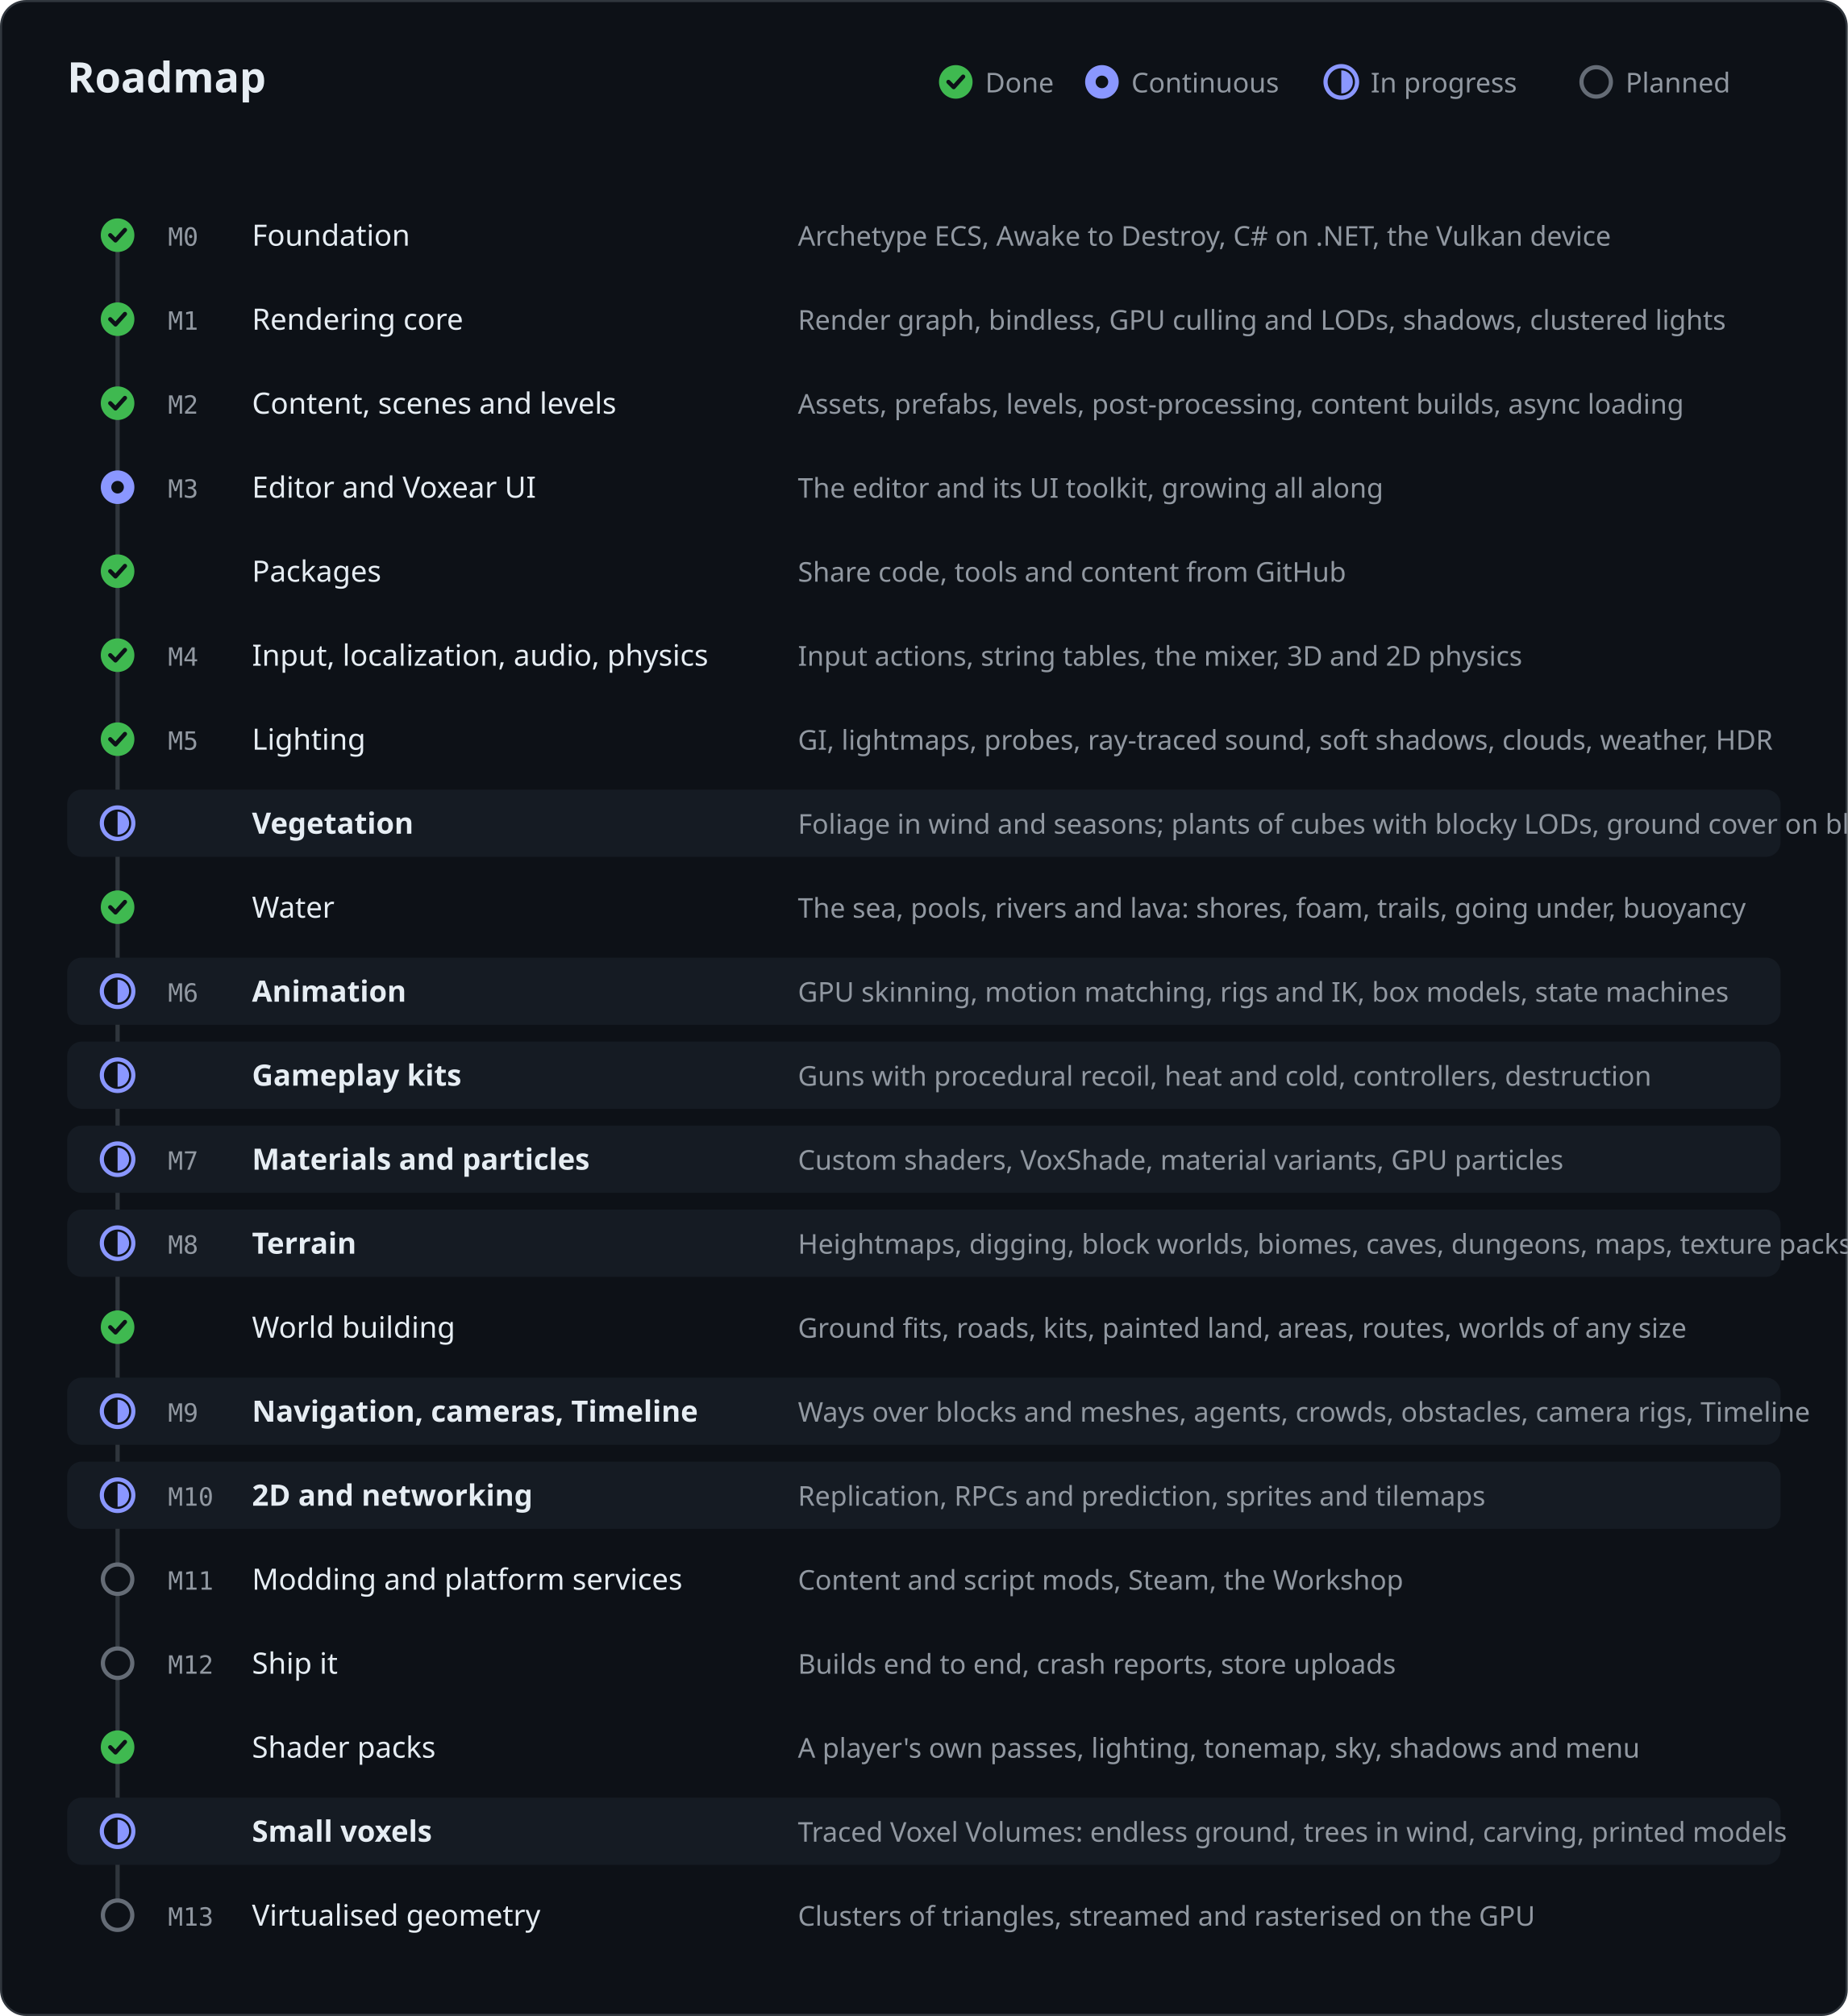
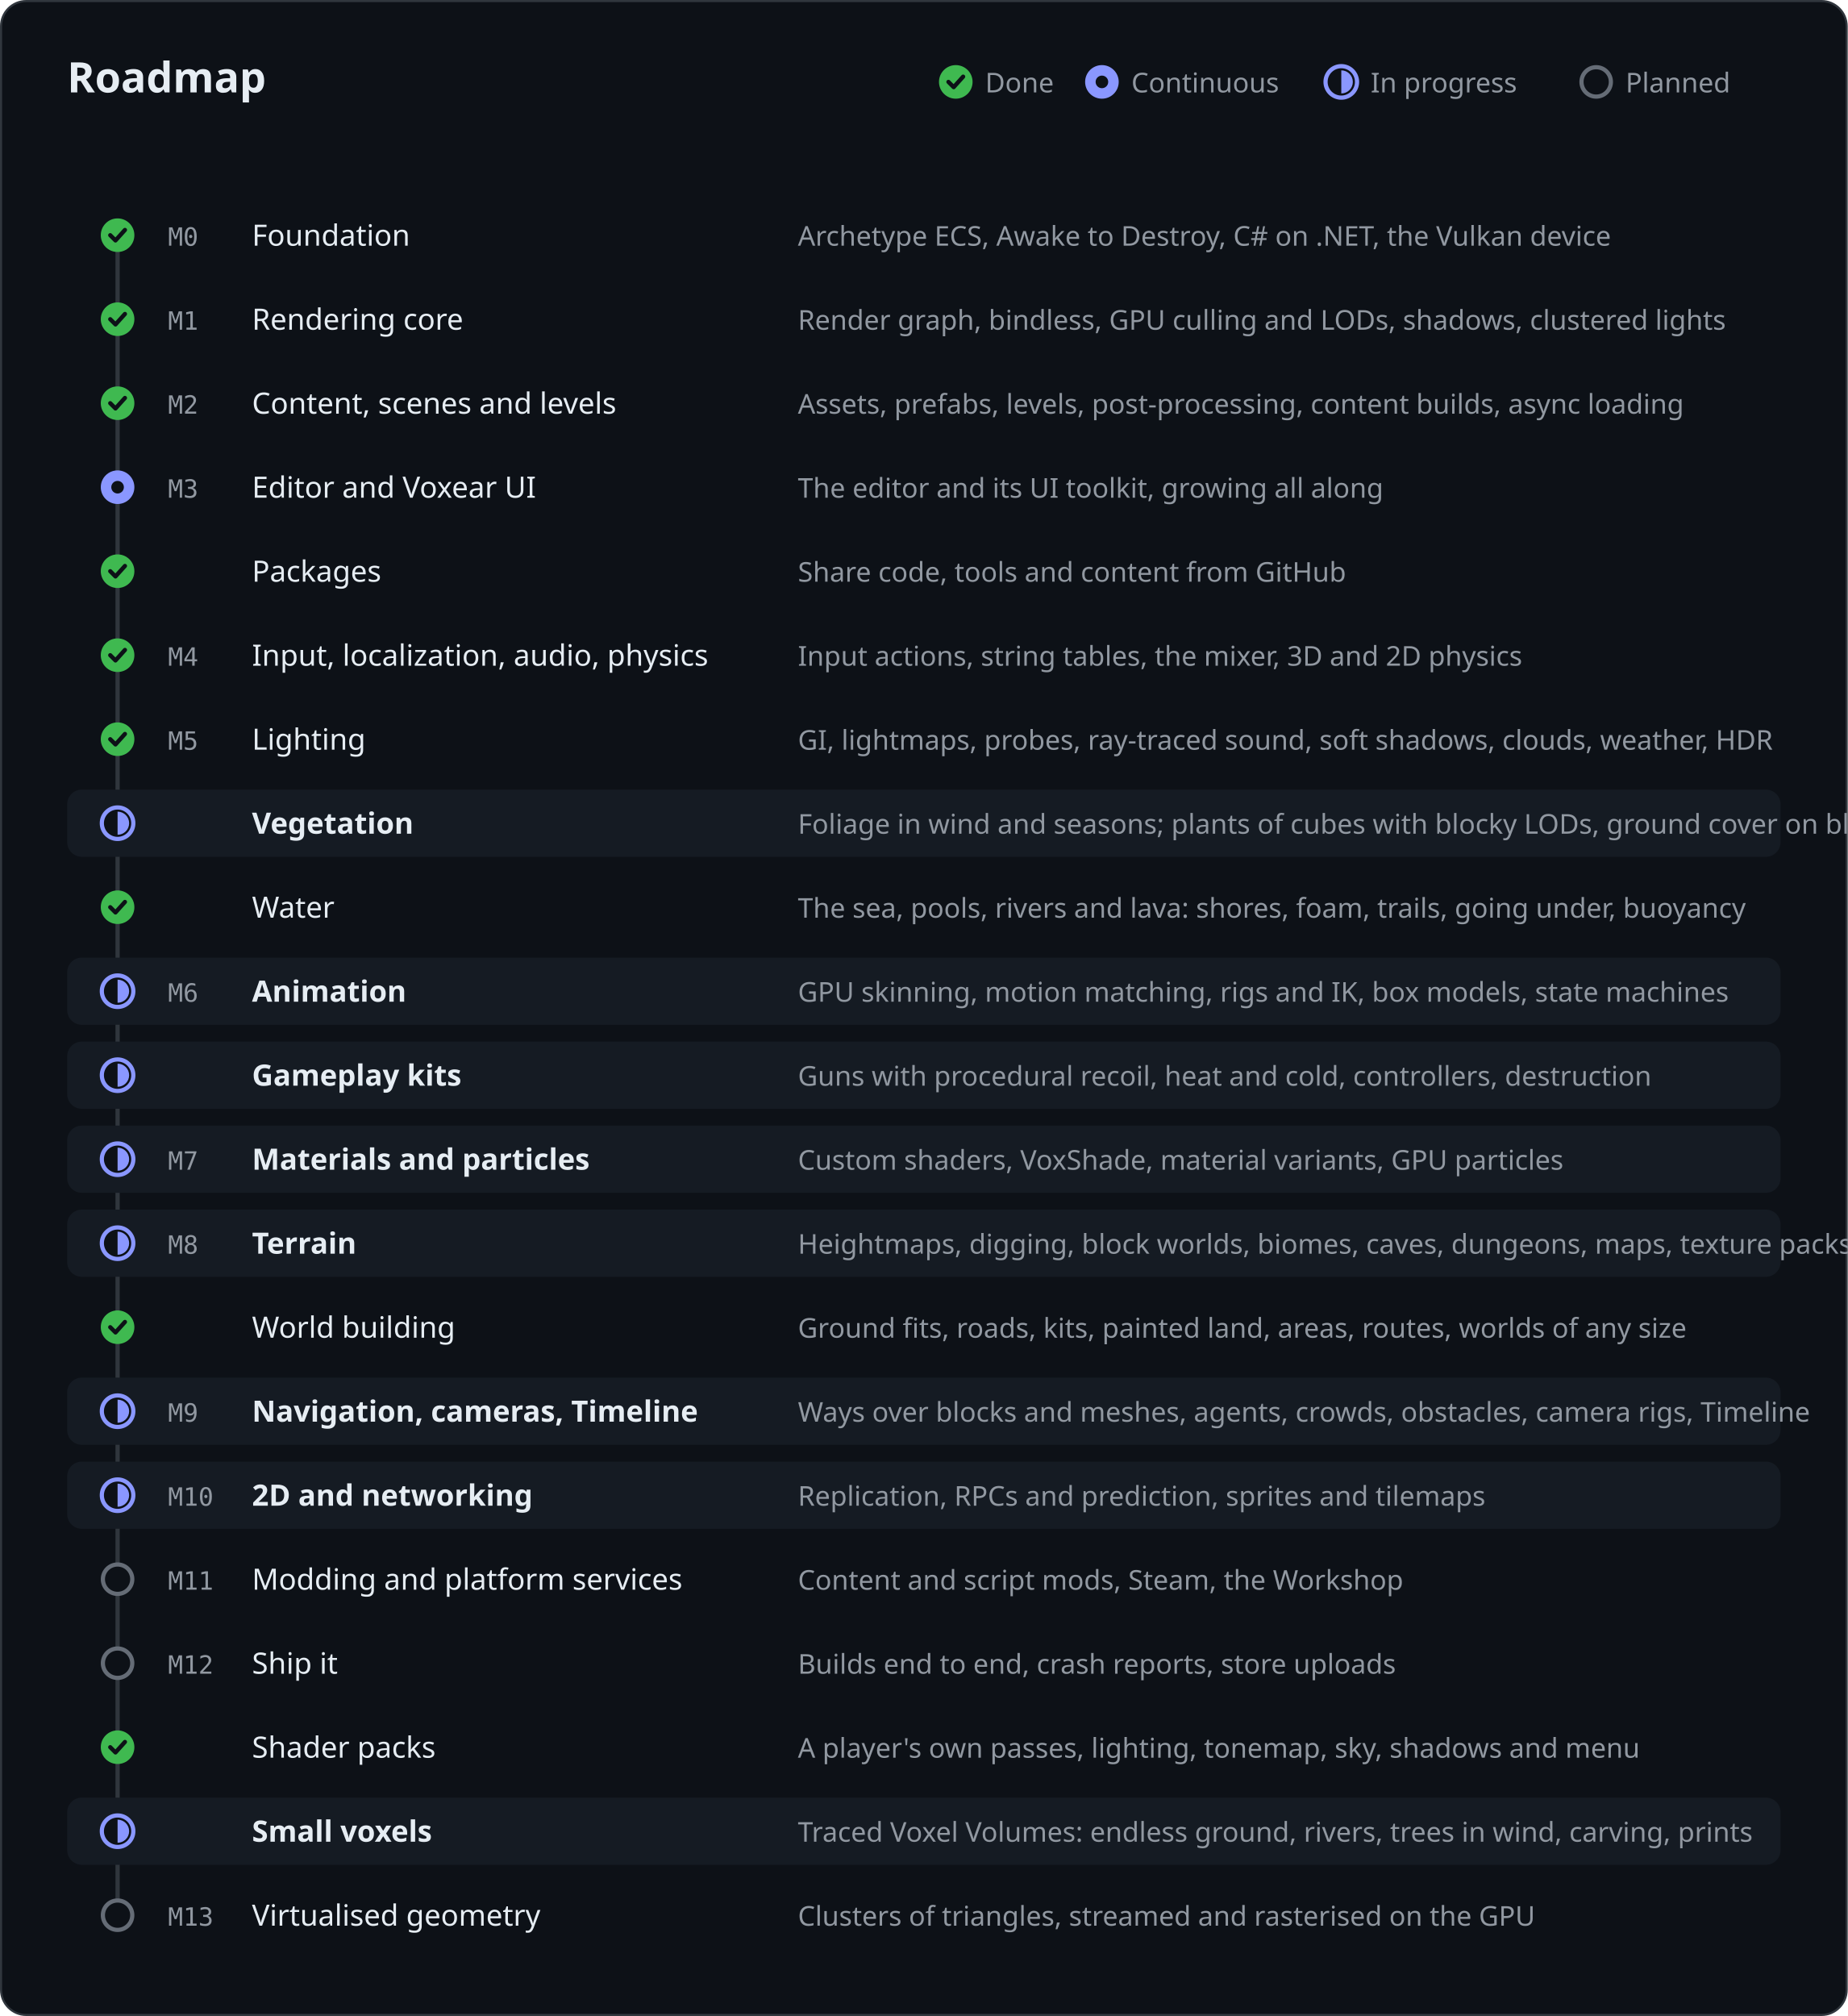
<svg xmlns="http://www.w3.org/2000/svg" width="880" height="960" viewBox="0 0 880 960" role="img" aria-label="Voxear roadmap">
  <rect x="0.5" y="0.5" width="879" height="959" rx="12" fill="#0d1117" stroke="#30363d" />
  <text x="32" y="44" font-family="-apple-system, BlinkMacSystemFont, 'Segoe UI', 'Noto Sans', Helvetica, Arial, sans-serif" font-size="20" font-weight="600" fill="#e6edf3">Roadmap</text>
  <circle cx="760.2" cy="39" r="7" fill="#0d1117" stroke="#656c76" stroke-width="2" />
  <text x="774.2" y="44" font-family="-apple-system, BlinkMacSystemFont, 'Segoe UI', 'Noto Sans', Helvetica, Arial, sans-serif" font-size="13" fill="#9198a1">Planned</text>
  <circle cx="638.8" cy="39" r="7.5" fill="#0d1117" stroke="#8a97ff" stroke-width="2" />
  <path d="M638.8 33.5 a5.5 5.5 0 0 1 0 11 z" fill="#8a97ff" />
  <text x="652.8" y="44" font-family="-apple-system, BlinkMacSystemFont, 'Segoe UI', 'Noto Sans', Helvetica, Arial, sans-serif" font-size="13" fill="#9198a1">In progress</text>
  <circle cx="524.8" cy="39" r="8" fill="#8a97ff" />
  <circle cx="524.8" cy="39" r="3" fill="#0d1117" />
  <text x="538.8" y="44" font-family="-apple-system, BlinkMacSystemFont, 'Segoe UI', 'Noto Sans', Helvetica, Arial, sans-serif" font-size="13" fill="#9198a1">Continuous</text>
  <circle cx="455.2" cy="39" r="8" fill="#3fb950" />
  <path d="M451.7 39 l2.5 2.5 l4.5-5" fill="none" stroke="#0d1117" stroke-width="2" stroke-linecap="round" stroke-linejoin="round" />
  <text x="469.2" y="44" font-family="-apple-system, BlinkMacSystemFont, 'Segoe UI', 'Noto Sans', Helvetica, Arial, sans-serif" font-size="13" fill="#9198a1">Done</text>
  <line x1="56" y1="112" x2="56" y2="912" stroke="#30363d" stroke-width="2" />
  <circle cx="56" cy="112" r="8" fill="#3fb950" />
  <path d="M52.5 112 l2.5 2.5 l4.5-5" fill="none" stroke="#0d1117" stroke-width="2" stroke-linecap="round" stroke-linejoin="round" />
  <text x="80" y="117" font-family="ui-monospace, SFMono-Regular, 'SF Mono', Menlo, Consolas, monospace" font-size="12" fill="#9198a1">M0</text>
  <text x="120" y="117" font-family="-apple-system, BlinkMacSystemFont, 'Segoe UI', 'Noto Sans', Helvetica, Arial, sans-serif" font-size="14" font-weight="500" fill="#e6edf3">Foundation</text>
  <text x="380" y="117" font-family="-apple-system, BlinkMacSystemFont, 'Segoe UI', 'Noto Sans', Helvetica, Arial, sans-serif" font-size="13" fill="#9198a1">Archetype ECS, Awake to Destroy, C# on .NET, the Vulkan device</text>
  <circle cx="56" cy="152" r="8" fill="#3fb950" />
  <path d="M52.5 152 l2.5 2.5 l4.5-5" fill="none" stroke="#0d1117" stroke-width="2" stroke-linecap="round" stroke-linejoin="round" />
  <text x="80" y="157" font-family="ui-monospace, SFMono-Regular, 'SF Mono', Menlo, Consolas, monospace" font-size="12" fill="#9198a1">M1</text>
  <text x="120" y="157" font-family="-apple-system, BlinkMacSystemFont, 'Segoe UI', 'Noto Sans', Helvetica, Arial, sans-serif" font-size="14" font-weight="500" fill="#e6edf3">Rendering core</text>
  <text x="380" y="157" font-family="-apple-system, BlinkMacSystemFont, 'Segoe UI', 'Noto Sans', Helvetica, Arial, sans-serif" font-size="13" fill="#9198a1">Render graph, bindless, GPU culling and LODs, shadows, clustered lights</text>
  <circle cx="56" cy="192" r="8" fill="#3fb950" />
  <path d="M52.5 192 l2.5 2.5 l4.5-5" fill="none" stroke="#0d1117" stroke-width="2" stroke-linecap="round" stroke-linejoin="round" />
  <text x="80" y="197" font-family="ui-monospace, SFMono-Regular, 'SF Mono', Menlo, Consolas, monospace" font-size="12" fill="#9198a1">M2</text>
  <text x="120" y="197" font-family="-apple-system, BlinkMacSystemFont, 'Segoe UI', 'Noto Sans', Helvetica, Arial, sans-serif" font-size="14" font-weight="500" fill="#e6edf3">Content, scenes and levels</text>
  <text x="380" y="197" font-family="-apple-system, BlinkMacSystemFont, 'Segoe UI', 'Noto Sans', Helvetica, Arial, sans-serif" font-size="13" fill="#9198a1">Assets, prefabs, levels, post-processing, content builds, async loading</text>
  <circle cx="56" cy="232" r="8" fill="#8a97ff" />
  <circle cx="56" cy="232" r="3" fill="#0d1117" />
  <text x="80" y="237" font-family="ui-monospace, SFMono-Regular, 'SF Mono', Menlo, Consolas, monospace" font-size="12" fill="#9198a1">M3</text>
  <text x="120" y="237" font-family="-apple-system, BlinkMacSystemFont, 'Segoe UI', 'Noto Sans', Helvetica, Arial, sans-serif" font-size="14" font-weight="500" fill="#e6edf3">Editor and Voxear UI</text>
  <text x="380" y="237" font-family="-apple-system, BlinkMacSystemFont, 'Segoe UI', 'Noto Sans', Helvetica, Arial, sans-serif" font-size="13" fill="#9198a1">The editor and its UI toolkit, growing all along</text>
  <circle cx="56" cy="272" r="8" fill="#3fb950" />
  <path d="M52.5 272 l2.5 2.5 l4.5-5" fill="none" stroke="#0d1117" stroke-width="2" stroke-linecap="round" stroke-linejoin="round" />
  <text x="80" y="277" font-family="ui-monospace, SFMono-Regular, 'SF Mono', Menlo, Consolas, monospace" font-size="12" fill="#9198a1" />
  <text x="120" y="277" font-family="-apple-system, BlinkMacSystemFont, 'Segoe UI', 'Noto Sans', Helvetica, Arial, sans-serif" font-size="14" font-weight="500" fill="#e6edf3">Packages</text>
  <text x="380" y="277" font-family="-apple-system, BlinkMacSystemFont, 'Segoe UI', 'Noto Sans', Helvetica, Arial, sans-serif" font-size="13" fill="#9198a1">Share code, tools and content from GitHub</text>
  <circle cx="56" cy="312" r="8" fill="#3fb950" />
  <path d="M52.5 312 l2.5 2.5 l4.5-5" fill="none" stroke="#0d1117" stroke-width="2" stroke-linecap="round" stroke-linejoin="round" />
  <text x="80" y="317" font-family="ui-monospace, SFMono-Regular, 'SF Mono', Menlo, Consolas, monospace" font-size="12" fill="#9198a1">M4</text>
  <text x="120" y="317" font-family="-apple-system, BlinkMacSystemFont, 'Segoe UI', 'Noto Sans', Helvetica, Arial, sans-serif" font-size="14" font-weight="500" fill="#e6edf3">Input, localization, audio, physics</text>
  <text x="380" y="317" font-family="-apple-system, BlinkMacSystemFont, 'Segoe UI', 'Noto Sans', Helvetica, Arial, sans-serif" font-size="13" fill="#9198a1">Input actions, string tables, the mixer, 3D and 2D physics</text>
  <circle cx="56" cy="352" r="8" fill="#3fb950" />
  <path d="M52.5 352 l2.5 2.5 l4.5-5" fill="none" stroke="#0d1117" stroke-width="2" stroke-linecap="round" stroke-linejoin="round" />
  <text x="80" y="357" font-family="ui-monospace, SFMono-Regular, 'SF Mono', Menlo, Consolas, monospace" font-size="12" fill="#9198a1">M5</text>
  <text x="120" y="357" font-family="-apple-system, BlinkMacSystemFont, 'Segoe UI', 'Noto Sans', Helvetica, Arial, sans-serif" font-size="14" font-weight="500" fill="#e6edf3">Lighting</text>
  <text x="380" y="357" font-family="-apple-system, BlinkMacSystemFont, 'Segoe UI', 'Noto Sans', Helvetica, Arial, sans-serif" font-size="13" fill="#9198a1">GI, lightmaps, probes, ray-traced sound, soft shadows, clouds, weather, HDR</text>
  <rect x="32" y="376" width="816" height="32" rx="7" fill="#151b23" />
  <circle cx="56" cy="392" r="7.5" fill="#0d1117" stroke="#8a97ff" stroke-width="2" />
  <path d="M56 386.5 a5.5 5.5 0 0 1 0 11 z" fill="#8a97ff" />
  <text x="80" y="397" font-family="ui-monospace, SFMono-Regular, 'SF Mono', Menlo, Consolas, monospace" font-size="12" fill="#9198a1" />
  <text x="120" y="397" font-family="-apple-system, BlinkMacSystemFont, 'Segoe UI', 'Noto Sans', Helvetica, Arial, sans-serif" font-size="14" font-weight="600" fill="#e6edf3">Vegetation</text>
  <text x="380" y="397" font-family="-apple-system, BlinkMacSystemFont, 'Segoe UI', 'Noto Sans', Helvetica, Arial, sans-serif" font-size="13" fill="#9198a1">Foliage in wind and seasons; plants of cubes with blocky LODs, ground cover on blocks</text>
  <circle cx="56" cy="432" r="8" fill="#3fb950" />
  <path d="M52.5 432 l2.5 2.5 l4.5-5" fill="none" stroke="#0d1117" stroke-width="2" stroke-linecap="round" stroke-linejoin="round" />
  <text x="80" y="437" font-family="ui-monospace, SFMono-Regular, 'SF Mono', Menlo, Consolas, monospace" font-size="12" fill="#9198a1" />
  <text x="120" y="437" font-family="-apple-system, BlinkMacSystemFont, 'Segoe UI', 'Noto Sans', Helvetica, Arial, sans-serif" font-size="14" font-weight="500" fill="#e6edf3">Water</text>
  <text x="380" y="437" font-family="-apple-system, BlinkMacSystemFont, 'Segoe UI', 'Noto Sans', Helvetica, Arial, sans-serif" font-size="13" fill="#9198a1">The sea, pools, rivers and lava: shores, foam, trails, going under, buoyancy</text>
  <rect x="32" y="456" width="816" height="32" rx="7" fill="#151b23" />
  <circle cx="56" cy="472" r="7.5" fill="#0d1117" stroke="#8a97ff" stroke-width="2" />
  <path d="M56 466.5 a5.5 5.5 0 0 1 0 11 z" fill="#8a97ff" />
  <text x="80" y="477" font-family="ui-monospace, SFMono-Regular, 'SF Mono', Menlo, Consolas, monospace" font-size="12" fill="#9198a1">M6</text>
  <text x="120" y="477" font-family="-apple-system, BlinkMacSystemFont, 'Segoe UI', 'Noto Sans', Helvetica, Arial, sans-serif" font-size="14" font-weight="600" fill="#e6edf3">Animation</text>
  <text x="380" y="477" font-family="-apple-system, BlinkMacSystemFont, 'Segoe UI', 'Noto Sans', Helvetica, Arial, sans-serif" font-size="13" fill="#9198a1">GPU skinning, motion matching, rigs and IK, box models, state machines</text>
  <rect x="32" y="496" width="816" height="32" rx="7" fill="#151b23" />
  <circle cx="56" cy="512" r="7.5" fill="#0d1117" stroke="#8a97ff" stroke-width="2" />
  <path d="M56 506.5 a5.5 5.5 0 0 1 0 11 z" fill="#8a97ff" />
  <text x="80" y="517" font-family="ui-monospace, SFMono-Regular, 'SF Mono', Menlo, Consolas, monospace" font-size="12" fill="#9198a1" />
  <text x="120" y="517" font-family="-apple-system, BlinkMacSystemFont, 'Segoe UI', 'Noto Sans', Helvetica, Arial, sans-serif" font-size="14" font-weight="600" fill="#e6edf3">Gameplay kits</text>
  <text x="380" y="517" font-family="-apple-system, BlinkMacSystemFont, 'Segoe UI', 'Noto Sans', Helvetica, Arial, sans-serif" font-size="13" fill="#9198a1">Guns with procedural recoil, heat and cold, controllers, destruction</text>
  <rect x="32" y="536" width="816" height="32" rx="7" fill="#151b23" />
  <circle cx="56" cy="552" r="7.5" fill="#0d1117" stroke="#8a97ff" stroke-width="2" />
  <path d="M56 546.5 a5.5 5.5 0 0 1 0 11 z" fill="#8a97ff" />
  <text x="80" y="557" font-family="ui-monospace, SFMono-Regular, 'SF Mono', Menlo, Consolas, monospace" font-size="12" fill="#9198a1">M7</text>
  <text x="120" y="557" font-family="-apple-system, BlinkMacSystemFont, 'Segoe UI', 'Noto Sans', Helvetica, Arial, sans-serif" font-size="14" font-weight="600" fill="#e6edf3">Materials and particles</text>
  <text x="380" y="557" font-family="-apple-system, BlinkMacSystemFont, 'Segoe UI', 'Noto Sans', Helvetica, Arial, sans-serif" font-size="13" fill="#9198a1">Custom shaders, VoxShade, material variants, GPU particles</text>
  <rect x="32" y="576" width="816" height="32" rx="7" fill="#151b23" />
  <circle cx="56" cy="592" r="7.5" fill="#0d1117" stroke="#8a97ff" stroke-width="2" />
  <path d="M56 586.5 a5.5 5.5 0 0 1 0 11 z" fill="#8a97ff" />
  <text x="80" y="597" font-family="ui-monospace, SFMono-Regular, 'SF Mono', Menlo, Consolas, monospace" font-size="12" fill="#9198a1">M8</text>
  <text x="120" y="597" font-family="-apple-system, BlinkMacSystemFont, 'Segoe UI', 'Noto Sans', Helvetica, Arial, sans-serif" font-size="14" font-weight="600" fill="#e6edf3">Terrain</text>
  <text x="380" y="597" font-family="-apple-system, BlinkMacSystemFont, 'Segoe UI', 'Noto Sans', Helvetica, Arial, sans-serif" font-size="13" fill="#9198a1">Heightmaps, digging, block worlds, biomes, caves, dungeons, maps, texture packs</text>
  <circle cx="56" cy="632" r="8" fill="#3fb950" />
  <path d="M52.5 632 l2.5 2.5 l4.5-5" fill="none" stroke="#0d1117" stroke-width="2" stroke-linecap="round" stroke-linejoin="round" />
  <text x="80" y="637" font-family="ui-monospace, SFMono-Regular, 'SF Mono', Menlo, Consolas, monospace" font-size="12" fill="#9198a1" />
  <text x="120" y="637" font-family="-apple-system, BlinkMacSystemFont, 'Segoe UI', 'Noto Sans', Helvetica, Arial, sans-serif" font-size="14" font-weight="500" fill="#e6edf3">World building</text>
  <text x="380" y="637" font-family="-apple-system, BlinkMacSystemFont, 'Segoe UI', 'Noto Sans', Helvetica, Arial, sans-serif" font-size="13" fill="#9198a1">Ground fits, roads, kits, painted land, areas, routes, worlds of any size</text>
  <rect x="32" y="656" width="816" height="32" rx="7" fill="#151b23" />
  <circle cx="56" cy="672" r="7.5" fill="#0d1117" stroke="#8a97ff" stroke-width="2" />
  <path d="M56 666.5 a5.5 5.5 0 0 1 0 11 z" fill="#8a97ff" />
  <text x="80" y="677" font-family="ui-monospace, SFMono-Regular, 'SF Mono', Menlo, Consolas, monospace" font-size="12" fill="#9198a1">M9</text>
  <text x="120" y="677" font-family="-apple-system, BlinkMacSystemFont, 'Segoe UI', 'Noto Sans', Helvetica, Arial, sans-serif" font-size="14" font-weight="600" fill="#e6edf3">Navigation, cameras, Timeline</text>
  <text x="380" y="677" font-family="-apple-system, BlinkMacSystemFont, 'Segoe UI', 'Noto Sans', Helvetica, Arial, sans-serif" font-size="13" fill="#9198a1">Ways over blocks and meshes, agents, crowds, obstacles, camera rigs, Timeline</text>
  <rect x="32" y="696" width="816" height="32" rx="7" fill="#151b23" />
  <circle cx="56" cy="712" r="7.5" fill="#0d1117" stroke="#8a97ff" stroke-width="2" />
  <path d="M56 706.5 a5.5 5.5 0 0 1 0 11 z" fill="#8a97ff" />
  <text x="80" y="717" font-family="ui-monospace, SFMono-Regular, 'SF Mono', Menlo, Consolas, monospace" font-size="12" fill="#9198a1">M10</text>
  <text x="120" y="717" font-family="-apple-system, BlinkMacSystemFont, 'Segoe UI', 'Noto Sans', Helvetica, Arial, sans-serif" font-size="14" font-weight="600" fill="#e6edf3">2D and networking</text>
  <text x="380" y="717" font-family="-apple-system, BlinkMacSystemFont, 'Segoe UI', 'Noto Sans', Helvetica, Arial, sans-serif" font-size="13" fill="#9198a1">Replication, RPCs and prediction, sprites and tilemaps</text>
  <circle cx="56" cy="752" r="7" fill="#0d1117" stroke="#656c76" stroke-width="2" />
  <text x="80" y="757" font-family="ui-monospace, SFMono-Regular, 'SF Mono', Menlo, Consolas, monospace" font-size="12" fill="#9198a1">M11</text>
  <text x="120" y="757" font-family="-apple-system, BlinkMacSystemFont, 'Segoe UI', 'Noto Sans', Helvetica, Arial, sans-serif" font-size="14" font-weight="500" fill="#e6edf3">Modding and platform services</text>
  <text x="380" y="757" font-family="-apple-system, BlinkMacSystemFont, 'Segoe UI', 'Noto Sans', Helvetica, Arial, sans-serif" font-size="13" fill="#9198a1">Content and script mods, Steam, the Workshop</text>
  <circle cx="56" cy="792" r="7" fill="#0d1117" stroke="#656c76" stroke-width="2" />
  <text x="80" y="797" font-family="ui-monospace, SFMono-Regular, 'SF Mono', Menlo, Consolas, monospace" font-size="12" fill="#9198a1">M12</text>
  <text x="120" y="797" font-family="-apple-system, BlinkMacSystemFont, 'Segoe UI', 'Noto Sans', Helvetica, Arial, sans-serif" font-size="14" font-weight="500" fill="#e6edf3">Ship it</text>
  <text x="380" y="797" font-family="-apple-system, BlinkMacSystemFont, 'Segoe UI', 'Noto Sans', Helvetica, Arial, sans-serif" font-size="13" fill="#9198a1">Builds end to end, crash reports, store uploads</text>
  <circle cx="56" cy="832" r="8" fill="#3fb950" />
  <path d="M52.5 832 l2.5 2.5 l4.5-5" fill="none" stroke="#0d1117" stroke-width="2" stroke-linecap="round" stroke-linejoin="round" />
  <text x="80" y="837" font-family="ui-monospace, SFMono-Regular, 'SF Mono', Menlo, Consolas, monospace" font-size="12" fill="#9198a1" />
  <text x="120" y="837" font-family="-apple-system, BlinkMacSystemFont, 'Segoe UI', 'Noto Sans', Helvetica, Arial, sans-serif" font-size="14" font-weight="500" fill="#e6edf3">Shader packs</text>
  <text x="380" y="837" font-family="-apple-system, BlinkMacSystemFont, 'Segoe UI', 'Noto Sans', Helvetica, Arial, sans-serif" font-size="13" fill="#9198a1">A player's own passes, lighting, tonemap, sky, shadows and menu</text>
  <rect x="32" y="856" width="816" height="32" rx="7" fill="#151b23" />
  <circle cx="56" cy="872" r="7.5" fill="#0d1117" stroke="#8a97ff" stroke-width="2" />
  <path d="M56 866.5 a5.5 5.5 0 0 1 0 11 z" fill="#8a97ff" />
  <text x="80" y="877" font-family="ui-monospace, SFMono-Regular, 'SF Mono', Menlo, Consolas, monospace" font-size="12" fill="#9198a1" />
  <text x="120" y="877" font-family="-apple-system, BlinkMacSystemFont, 'Segoe UI', 'Noto Sans', Helvetica, Arial, sans-serif" font-size="14" font-weight="600" fill="#e6edf3">Small voxels</text>
-   <text x="380" y="877" font-family="-apple-system, BlinkMacSystemFont, 'Segoe UI', 'Noto Sans', Helvetica, Arial, sans-serif" font-size="13" fill="#9198a1">Traced Voxel Volumes: endless ground, trees in wind, carving, printed models</text>
+   <text x="380" y="877" font-family="-apple-system, BlinkMacSystemFont, 'Segoe UI', 'Noto Sans', Helvetica, Arial, sans-serif" font-size="13" fill="#9198a1">Traced Voxel Volumes: endless ground, rivers, trees in wind, carving, prints</text>
  <circle cx="56" cy="912" r="7" fill="#0d1117" stroke="#656c76" stroke-width="2" />
  <text x="80" y="917" font-family="ui-monospace, SFMono-Regular, 'SF Mono', Menlo, Consolas, monospace" font-size="12" fill="#9198a1">M13</text>
  <text x="120" y="917" font-family="-apple-system, BlinkMacSystemFont, 'Segoe UI', 'Noto Sans', Helvetica, Arial, sans-serif" font-size="14" font-weight="500" fill="#e6edf3">Virtualised geometry</text>
  <text x="380" y="917" font-family="-apple-system, BlinkMacSystemFont, 'Segoe UI', 'Noto Sans', Helvetica, Arial, sans-serif" font-size="13" fill="#9198a1">Clusters of triangles, streamed and rasterised on the GPU</text>
</svg>
